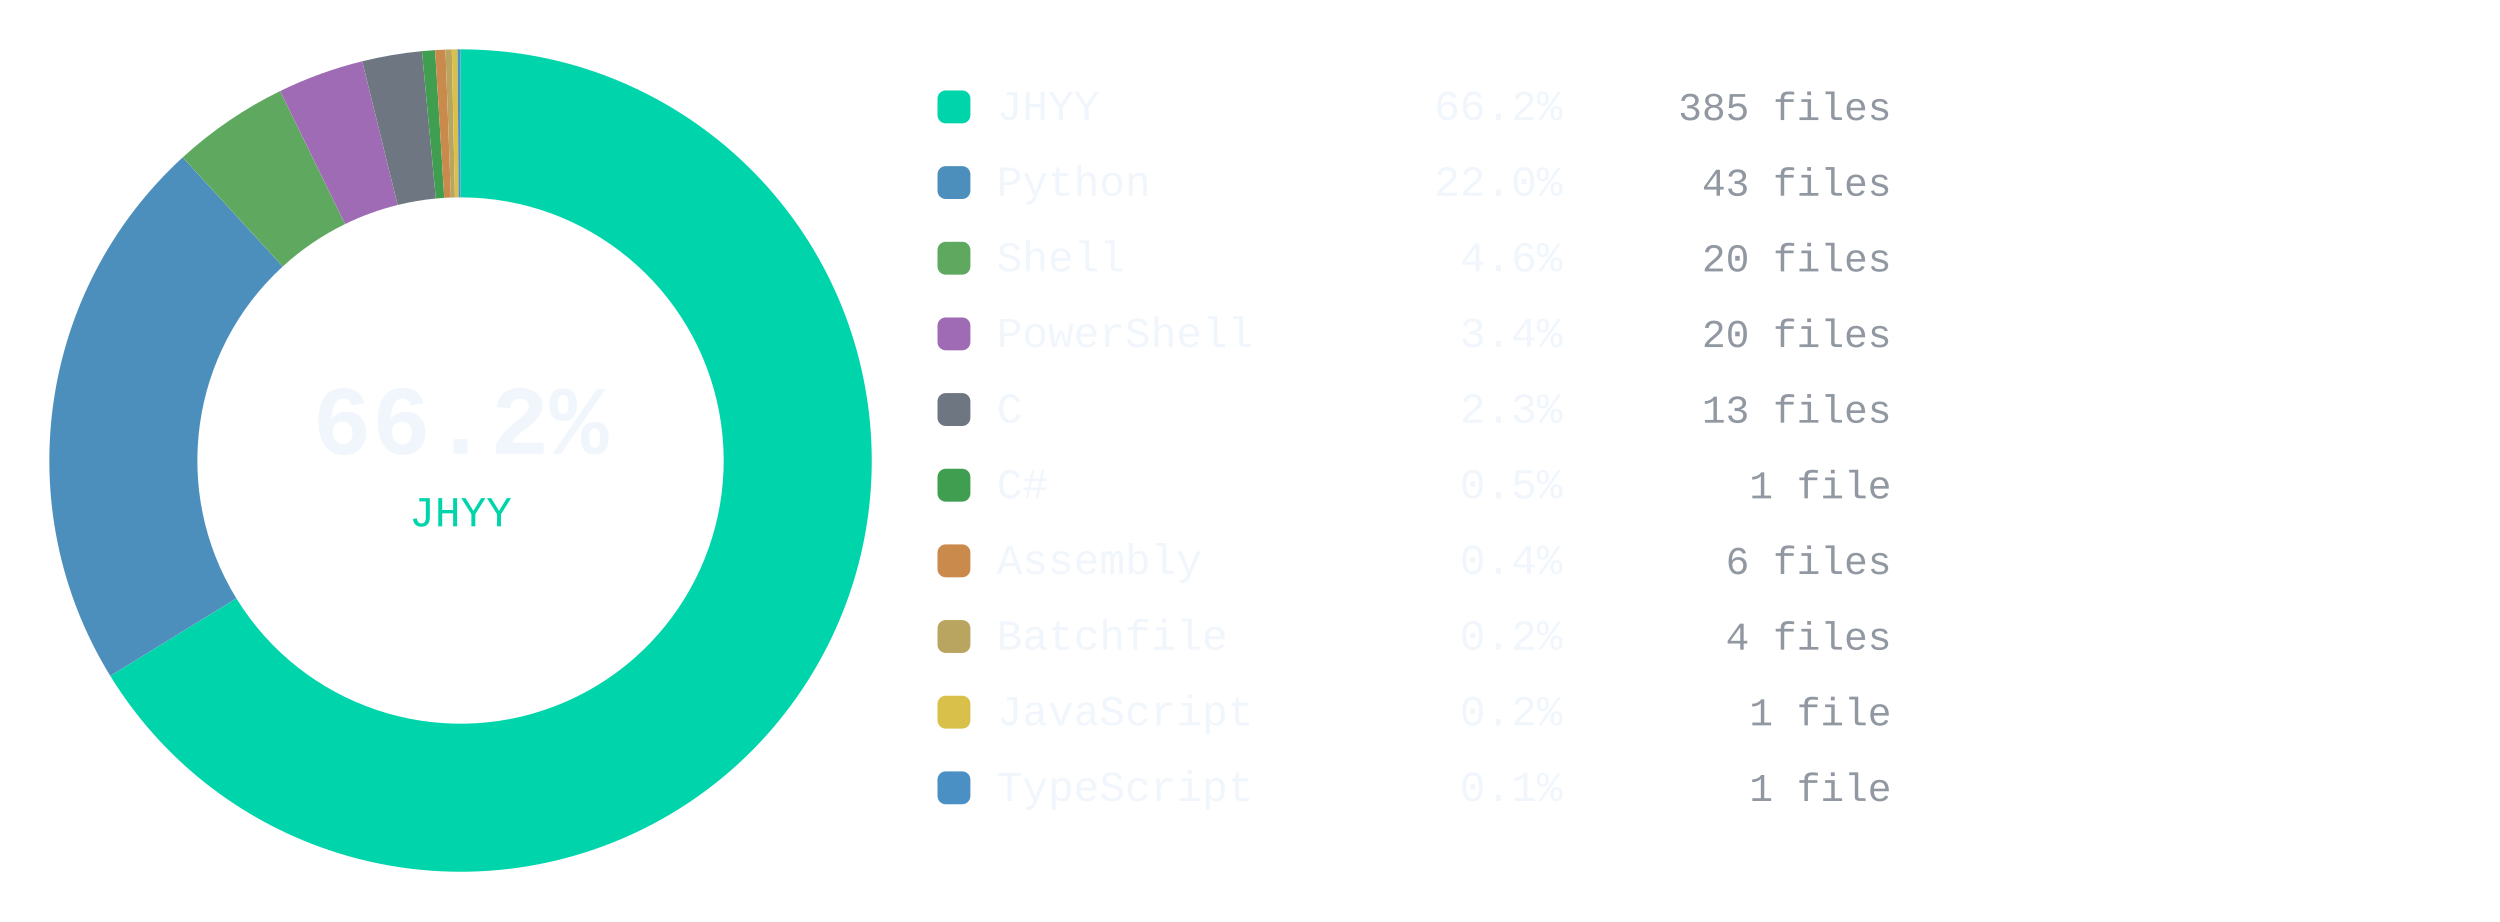
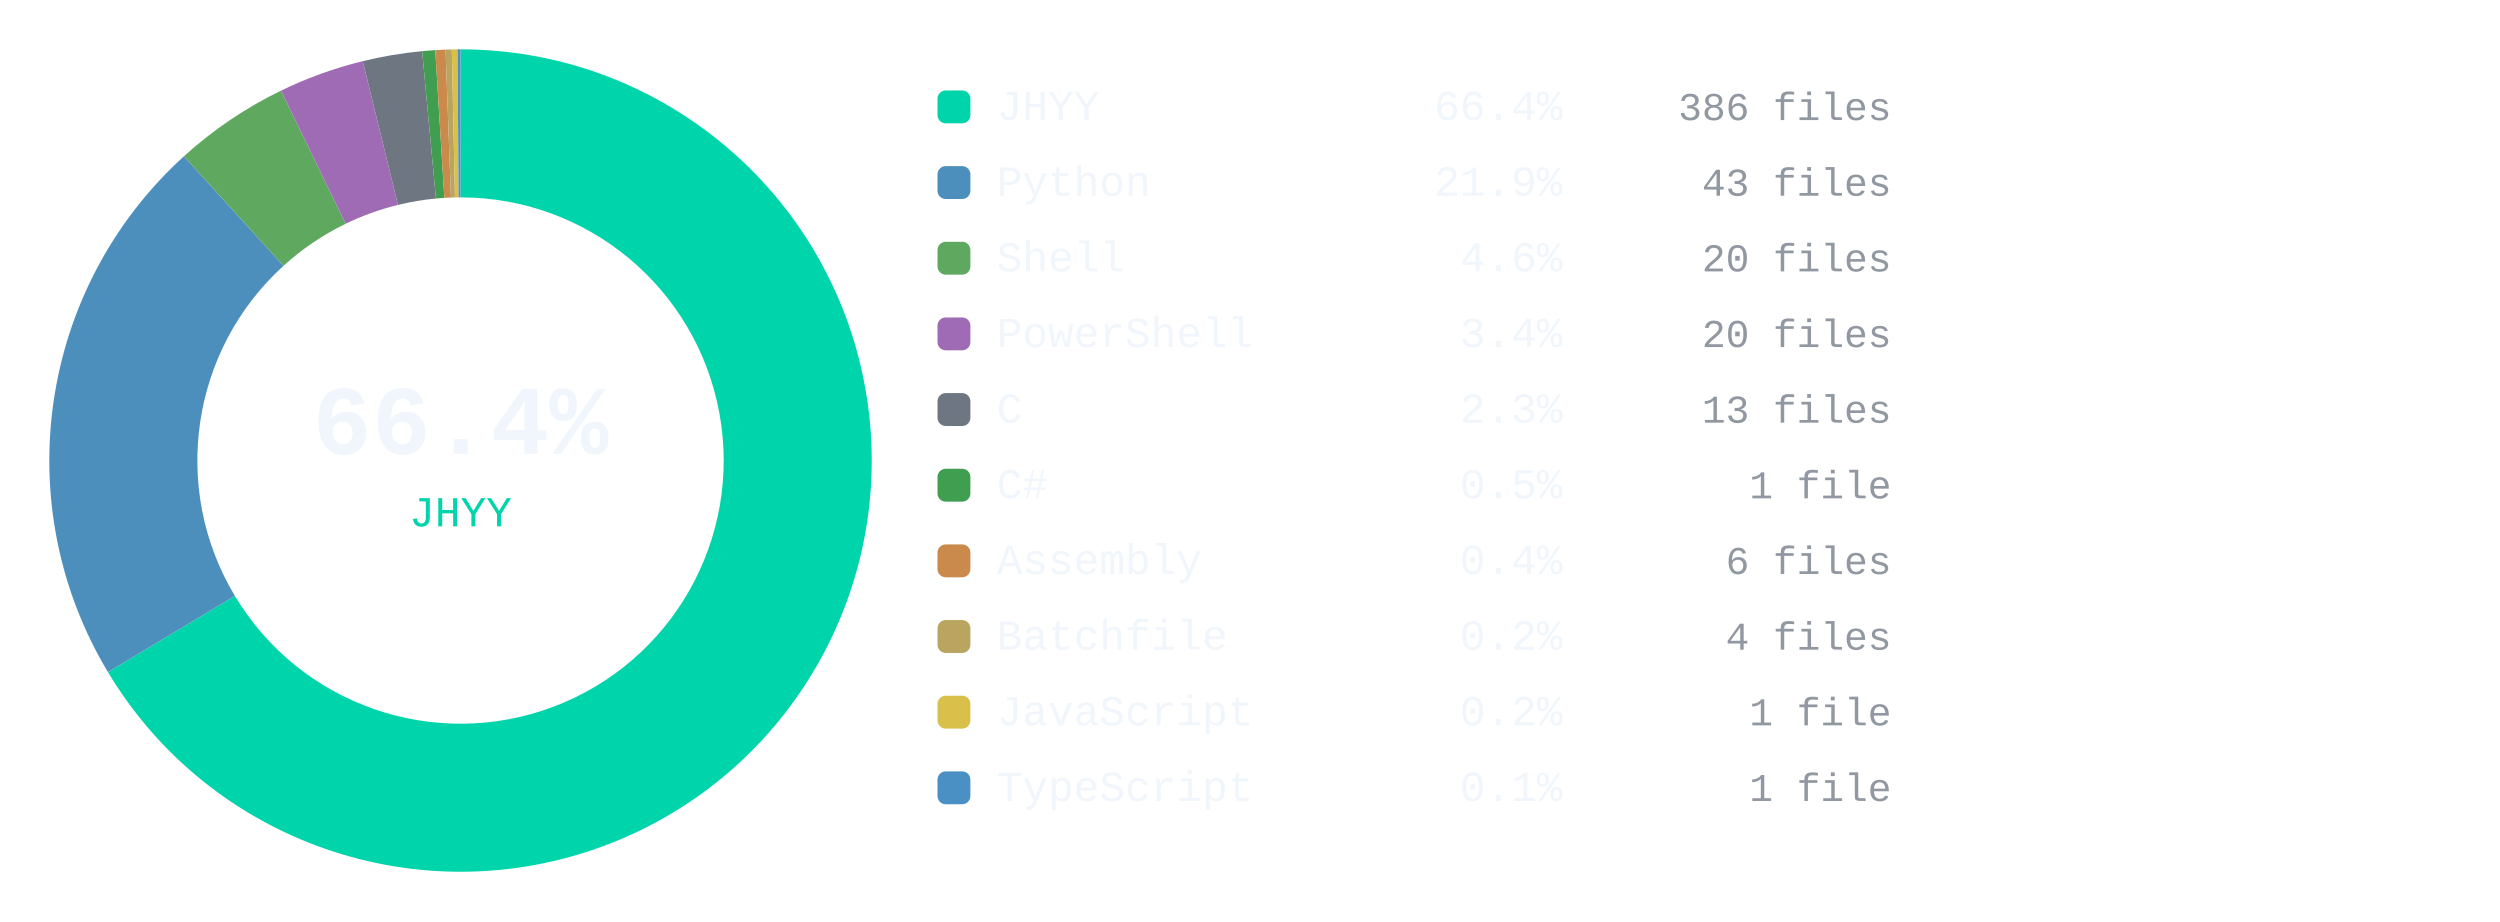
<svg xmlns="http://www.w3.org/2000/svg" width="760" height="280" viewBox="0 0 760 280" role="img" aria-label="Language composition by code lines">
-   <path d="M 140.00 15.00 A 125.0 125.0 0 1 1 33.52 205.47 L 71.85 181.90 A 80.0 80.0 0 1 0 140.00 60.00 Z" fill="#00d4aa" />
-   <path d="M 33.52 205.47 A 125.0 125.0 0 0 1 55.55 47.84 L 85.95 81.02 A 80.0 80.0 0 0 0 71.85 181.90 Z" fill="#4c8fbd" />
-   <path d="M 55.55 47.84 A 125.0 125.0 0 0 1 85.15 27.68 L 104.90 68.11 A 80.0 80.0 0 0 0 85.95 81.02 Z" fill="#5fa85f" />
-   <path d="M 85.15 27.68 A 125.0 125.0 0 0 1 110.12 18.62 L 120.88 62.32 A 80.0 80.0 0 0 0 104.90 68.11 Z" fill="#a06bb5" />
-   <path d="M 110.12 18.62 A 125.0 125.0 0 0 1 128.27 15.55 L 132.49 60.35 A 80.0 80.0 0 0 0 120.88 62.32 Z" fill="#6e7781" />
-   <path d="M 128.27 15.55 A 125.0 125.0 0 0 1 132.27 15.24 L 135.05 60.15 A 80.0 80.0 0 0 0 132.49 60.35 Z" fill="#3f9e4f" />
-   <path d="M 132.27 15.24 A 125.0 125.0 0 0 1 135.42 15.08 L 137.07 60.05 A 80.0 80.0 0 0 0 135.05 60.15 Z" fill="#c98a4b" />
-   <path d="M 135.42 15.08 A 125.0 125.0 0 0 1 137.34 15.03 L 138.30 60.02 A 80.0 80.0 0 0 0 137.07 60.05 Z" fill="#b9a55f" />
-   <path d="M 137.34 15.03 A 125.0 125.0 0 0 1 139.09 15.00 L 139.42 60.00 A 80.0 80.0 0 0 0 138.30 60.02 Z" fill="#d9c04a" />
+   <path d="M 140.00 15.00 A 125.0 125.0 0 1 1 32.81 204.31 L 71.40 181.16 A 80.0 80.0 0 1 0 140.00 60.00 Z" fill="#00d4aa" />
+   <path d="M 32.81 204.31 A 125.0 125.0 0 0 1 55.91 47.51 L 86.18 80.81 A 80.0 80.0 0 0 0 71.40 181.16 Z" fill="#4c8fbd" />
+   <path d="M 55.91 47.51 A 125.0 125.0 0 0 1 85.42 27.55 L 105.07 68.03 A 80.0 80.0 0 0 0 86.18 80.81 Z" fill="#5fa85f" />
+   <path d="M 85.42 27.55 A 125.0 125.0 0 0 1 110.28 18.59 L 120.98 62.29 A 80.0 80.0 0 0 0 105.07 68.03 Z" fill="#a06bb5" />
+   <path d="M 110.28 18.59 A 125.0 125.0 0 0 1 128.33 15.55 L 132.53 60.35 A 80.0 80.0 0 0 0 120.98 62.29 Z" fill="#6e7781" />
+   <path d="M 128.33 15.55 A 125.0 125.0 0 0 1 132.31 15.24 L 135.08 60.15 A 80.0 80.0 0 0 0 132.53 60.35 Z" fill="#3f9e4f" />
+   <path d="M 132.31 15.24 A 125.0 125.0 0 0 1 135.45 15.08 L 137.08 60.05 A 80.0 80.0 0 0 0 135.08 60.15 Z" fill="#c98a4b" />
+   <path d="M 135.45 15.08 A 125.0 125.0 0 0 1 137.35 15.03 L 138.31 60.02 A 80.0 80.0 0 0 0 137.08 60.05 Z" fill="#b9a55f" />
+   <path d="M 137.35 15.03 A 125.0 125.0 0 0 1 139.09 15.00 L 139.42 60.00 A 80.0 80.0 0 0 0 138.31 60.02 Z" fill="#d9c04a" />
  <path d="M 139.09 15.00 A 125.0 125.0 0 0 1 140.00 15.00 L 140.00 60.00 A 80.0 80.0 0 0 0 139.42 60.00 Z" fill="#4a90c4" />
-   <text x="140.0" y="138.0" font-family="SFMono-Regular,Consolas,Liberation Mono,monospace" font-size="30" font-weight="700" fill="#f0f6fc" text-anchor="middle">66.2%</text>
+   <text x="140.0" y="138.0" font-family="SFMono-Regular,Consolas,Liberation Mono,monospace" font-size="30" font-weight="700" fill="#f0f6fc" text-anchor="middle">66.4%</text>
  <text x="140.0" y="160.0" font-family="SFMono-Regular,Consolas,Liberation Mono,monospace" font-size="13" fill="#00d4aa" text-anchor="middle">JHYY</text>
  <rect x="285" y="27.5" width="10" height="10" rx="2.5" fill="#00d4aa" />
  <text x="303" y="36.5" font-family="SFMono-Regular,Consolas,Liberation Mono,monospace" font-size="13" fill="#f0f6fc">JHYY</text>
-   <text x="475" y="36.5" font-family="SFMono-Regular,Consolas,Liberation Mono,monospace" font-size="13" fill="#f0f6fc" text-anchor="end">66.2%</text>
-   <text x="575" y="36.5" font-family="SFMono-Regular,Consolas,Liberation Mono,monospace" font-size="12" fill="#9198a1" text-anchor="end">385 files</text>
+   <text x="475" y="36.5" font-family="SFMono-Regular,Consolas,Liberation Mono,monospace" font-size="13" fill="#f0f6fc" text-anchor="end">66.4%</text>
+   <text x="575" y="36.5" font-family="SFMono-Regular,Consolas,Liberation Mono,monospace" font-size="12" fill="#9198a1" text-anchor="end">386 files</text>
  <rect x="285" y="50.5" width="10" height="10" rx="2.5" fill="#4c8fbd" />
  <text x="303" y="59.5" font-family="SFMono-Regular,Consolas,Liberation Mono,monospace" font-size="13" fill="#f0f6fc">Python</text>
-   <text x="475" y="59.5" font-family="SFMono-Regular,Consolas,Liberation Mono,monospace" font-size="13" fill="#f0f6fc" text-anchor="end">22.0%</text>
+   <text x="475" y="59.5" font-family="SFMono-Regular,Consolas,Liberation Mono,monospace" font-size="13" fill="#f0f6fc" text-anchor="end">21.9%</text>
  <text x="575" y="59.5" font-family="SFMono-Regular,Consolas,Liberation Mono,monospace" font-size="12" fill="#9198a1" text-anchor="end">43 files</text>
  <rect x="285" y="73.5" width="10" height="10" rx="2.5" fill="#5fa85f" />
  <text x="303" y="82.5" font-family="SFMono-Regular,Consolas,Liberation Mono,monospace" font-size="13" fill="#f0f6fc">Shell</text>
  <text x="475" y="82.5" font-family="SFMono-Regular,Consolas,Liberation Mono,monospace" font-size="13" fill="#f0f6fc" text-anchor="end">4.6%</text>
  <text x="575" y="82.5" font-family="SFMono-Regular,Consolas,Liberation Mono,monospace" font-size="12" fill="#9198a1" text-anchor="end">20 files</text>
  <rect x="285" y="96.5" width="10" height="10" rx="2.5" fill="#a06bb5" />
  <text x="303" y="105.5" font-family="SFMono-Regular,Consolas,Liberation Mono,monospace" font-size="13" fill="#f0f6fc">PowerShell</text>
  <text x="475" y="105.5" font-family="SFMono-Regular,Consolas,Liberation Mono,monospace" font-size="13" fill="#f0f6fc" text-anchor="end">3.4%</text>
  <text x="575" y="105.5" font-family="SFMono-Regular,Consolas,Liberation Mono,monospace" font-size="12" fill="#9198a1" text-anchor="end">20 files</text>
  <rect x="285" y="119.5" width="10" height="10" rx="2.5" fill="#6e7781" />
  <text x="303" y="128.5" font-family="SFMono-Regular,Consolas,Liberation Mono,monospace" font-size="13" fill="#f0f6fc">C</text>
  <text x="475" y="128.5" font-family="SFMono-Regular,Consolas,Liberation Mono,monospace" font-size="13" fill="#f0f6fc" text-anchor="end">2.3%</text>
  <text x="575" y="128.5" font-family="SFMono-Regular,Consolas,Liberation Mono,monospace" font-size="12" fill="#9198a1" text-anchor="end">13 files</text>
  <rect x="285" y="142.5" width="10" height="10" rx="2.5" fill="#3f9e4f" />
  <text x="303" y="151.5" font-family="SFMono-Regular,Consolas,Liberation Mono,monospace" font-size="13" fill="#f0f6fc">C#</text>
  <text x="475" y="151.5" font-family="SFMono-Regular,Consolas,Liberation Mono,monospace" font-size="13" fill="#f0f6fc" text-anchor="end">0.5%</text>
  <text x="575" y="151.5" font-family="SFMono-Regular,Consolas,Liberation Mono,monospace" font-size="12" fill="#9198a1" text-anchor="end">1 file</text>
  <rect x="285" y="165.5" width="10" height="10" rx="2.5" fill="#c98a4b" />
  <text x="303" y="174.5" font-family="SFMono-Regular,Consolas,Liberation Mono,monospace" font-size="13" fill="#f0f6fc">Assembly</text>
  <text x="475" y="174.5" font-family="SFMono-Regular,Consolas,Liberation Mono,monospace" font-size="13" fill="#f0f6fc" text-anchor="end">0.4%</text>
  <text x="575" y="174.5" font-family="SFMono-Regular,Consolas,Liberation Mono,monospace" font-size="12" fill="#9198a1" text-anchor="end">6 files</text>
  <rect x="285" y="188.5" width="10" height="10" rx="2.5" fill="#b9a55f" />
  <text x="303" y="197.5" font-family="SFMono-Regular,Consolas,Liberation Mono,monospace" font-size="13" fill="#f0f6fc">Batchfile</text>
  <text x="475" y="197.5" font-family="SFMono-Regular,Consolas,Liberation Mono,monospace" font-size="13" fill="#f0f6fc" text-anchor="end">0.2%</text>
  <text x="575" y="197.5" font-family="SFMono-Regular,Consolas,Liberation Mono,monospace" font-size="12" fill="#9198a1" text-anchor="end">4 files</text>
  <rect x="285" y="211.5" width="10" height="10" rx="2.5" fill="#d9c04a" />
  <text x="303" y="220.5" font-family="SFMono-Regular,Consolas,Liberation Mono,monospace" font-size="13" fill="#f0f6fc">JavaScript</text>
  <text x="475" y="220.5" font-family="SFMono-Regular,Consolas,Liberation Mono,monospace" font-size="13" fill="#f0f6fc" text-anchor="end">0.2%</text>
  <text x="575" y="220.5" font-family="SFMono-Regular,Consolas,Liberation Mono,monospace" font-size="12" fill="#9198a1" text-anchor="end">1 file</text>
  <rect x="285" y="234.5" width="10" height="10" rx="2.5" fill="#4a90c4" />
  <text x="303" y="243.5" font-family="SFMono-Regular,Consolas,Liberation Mono,monospace" font-size="13" fill="#f0f6fc">TypeScript</text>
  <text x="475" y="243.5" font-family="SFMono-Regular,Consolas,Liberation Mono,monospace" font-size="13" fill="#f0f6fc" text-anchor="end">0.1%</text>
  <text x="575" y="243.5" font-family="SFMono-Regular,Consolas,Liberation Mono,monospace" font-size="12" fill="#9198a1" text-anchor="end">1 file</text>
</svg>
